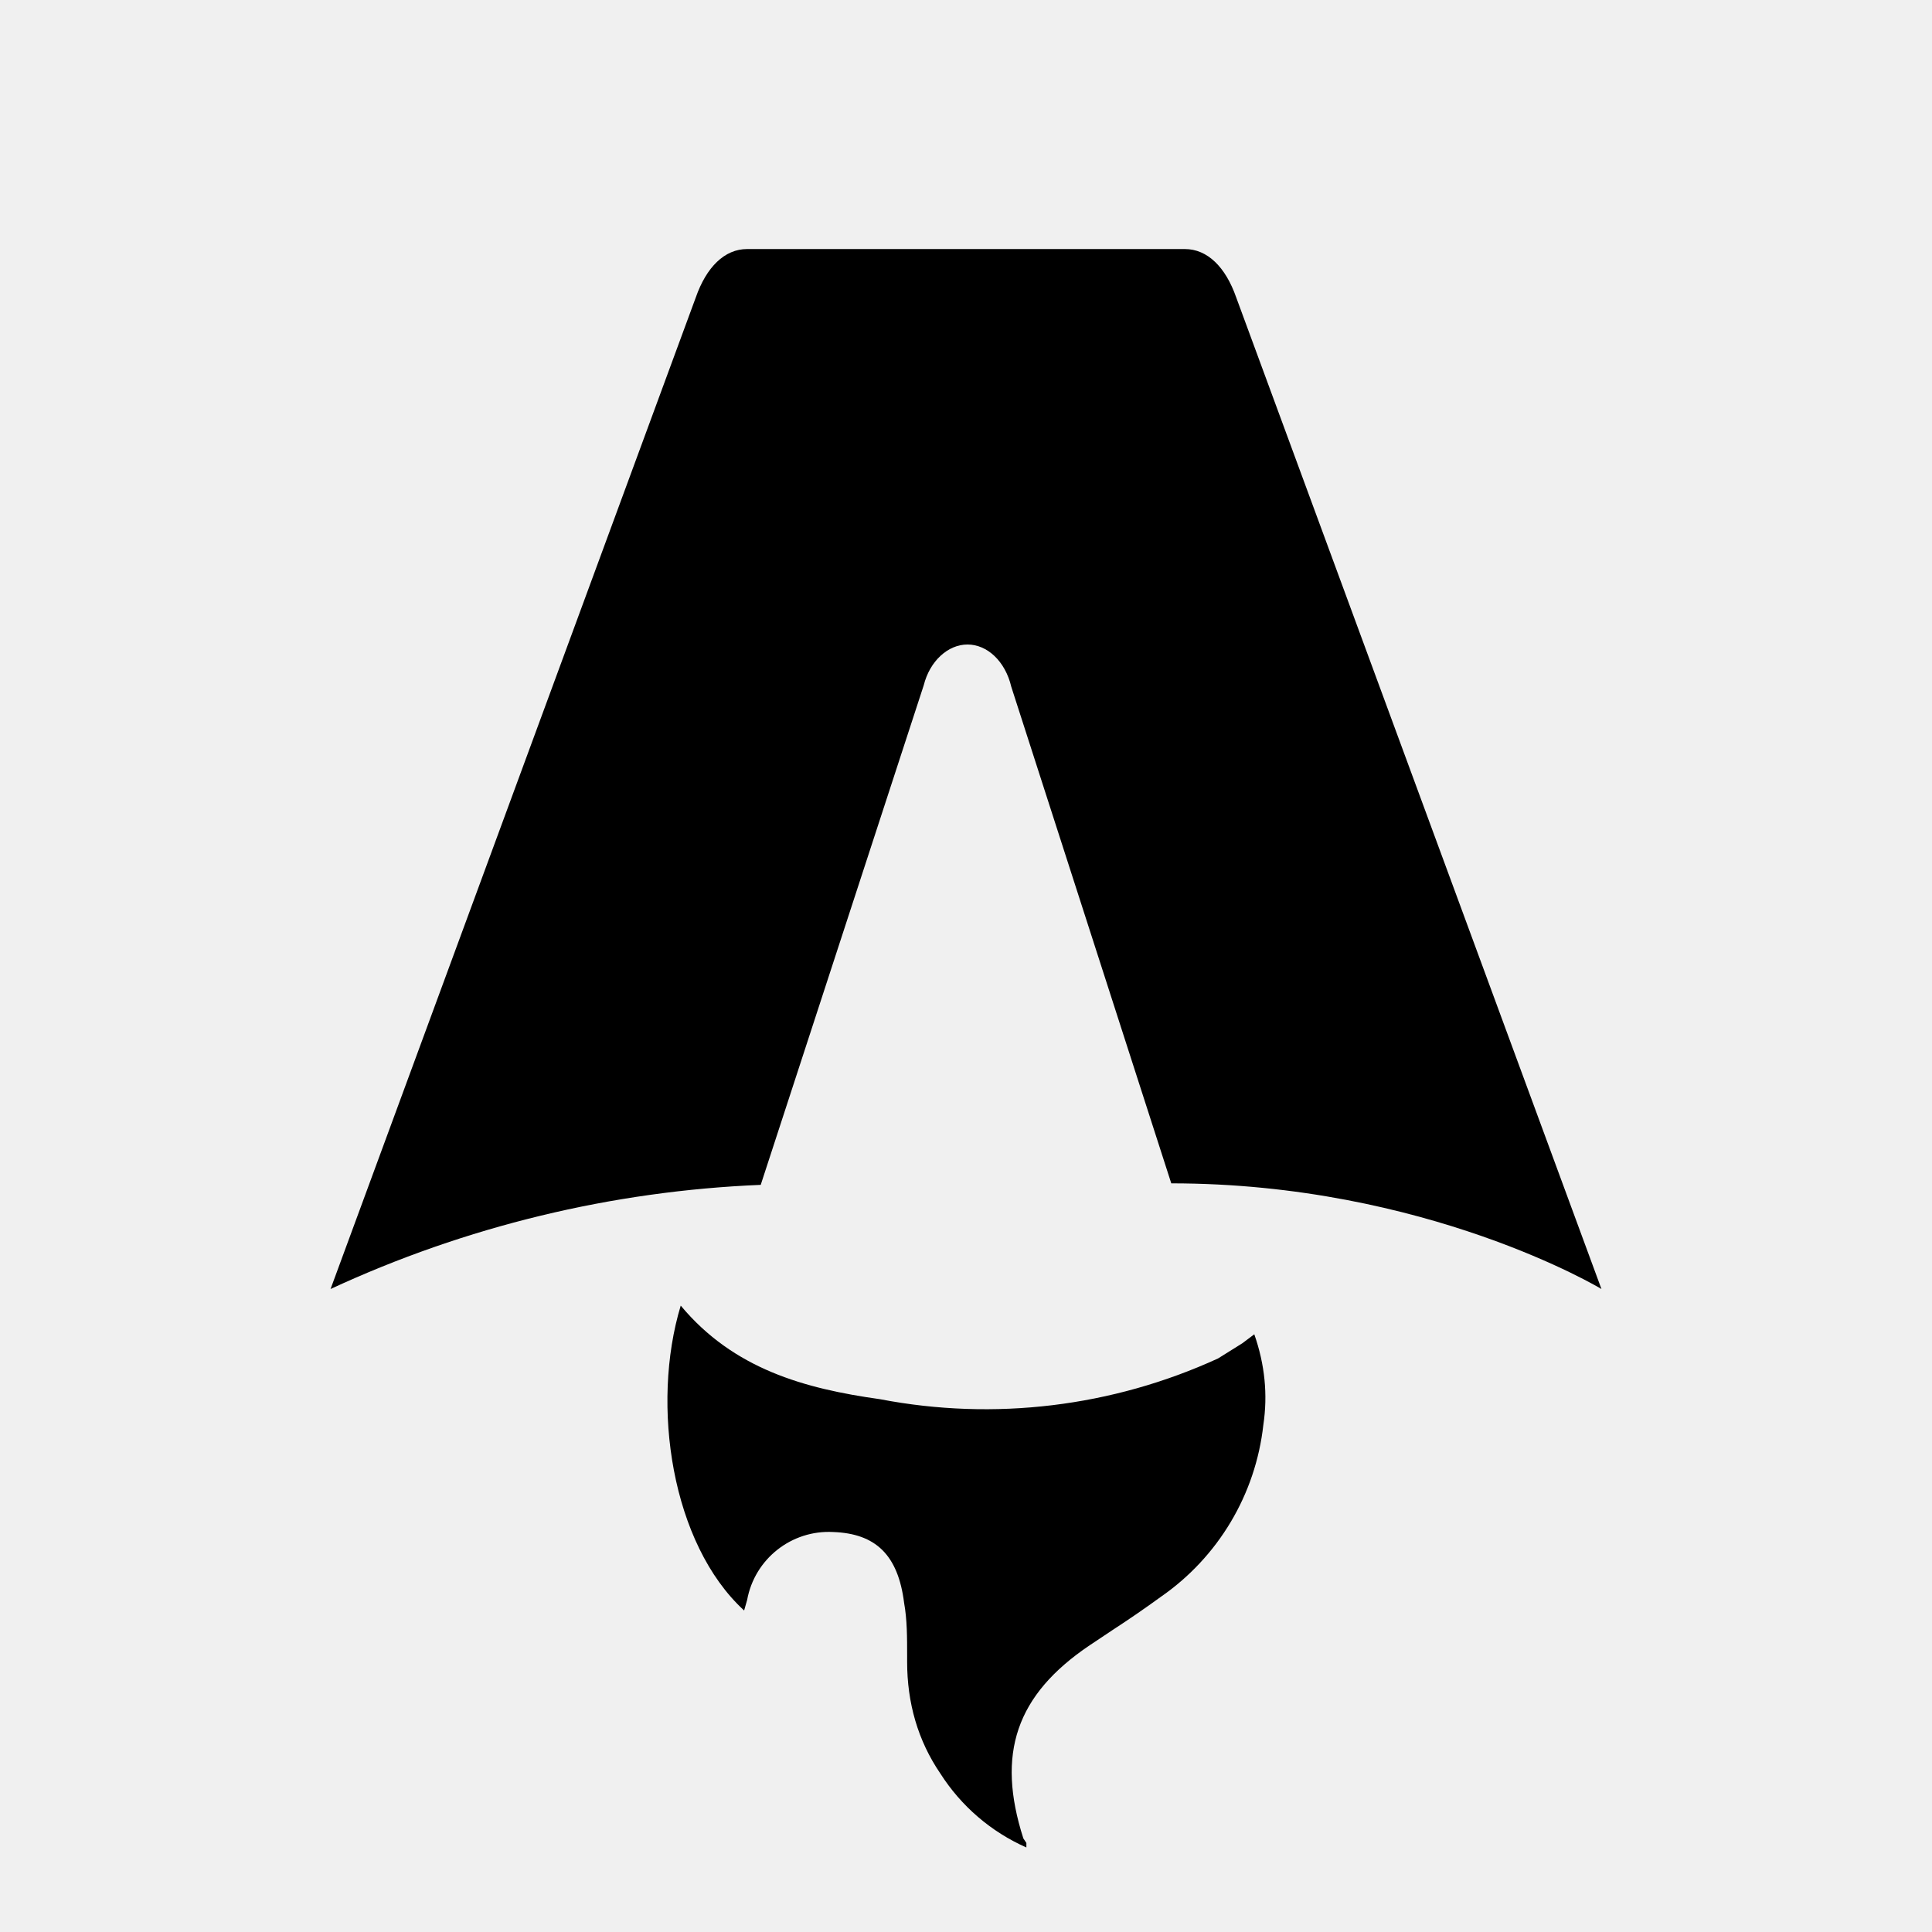
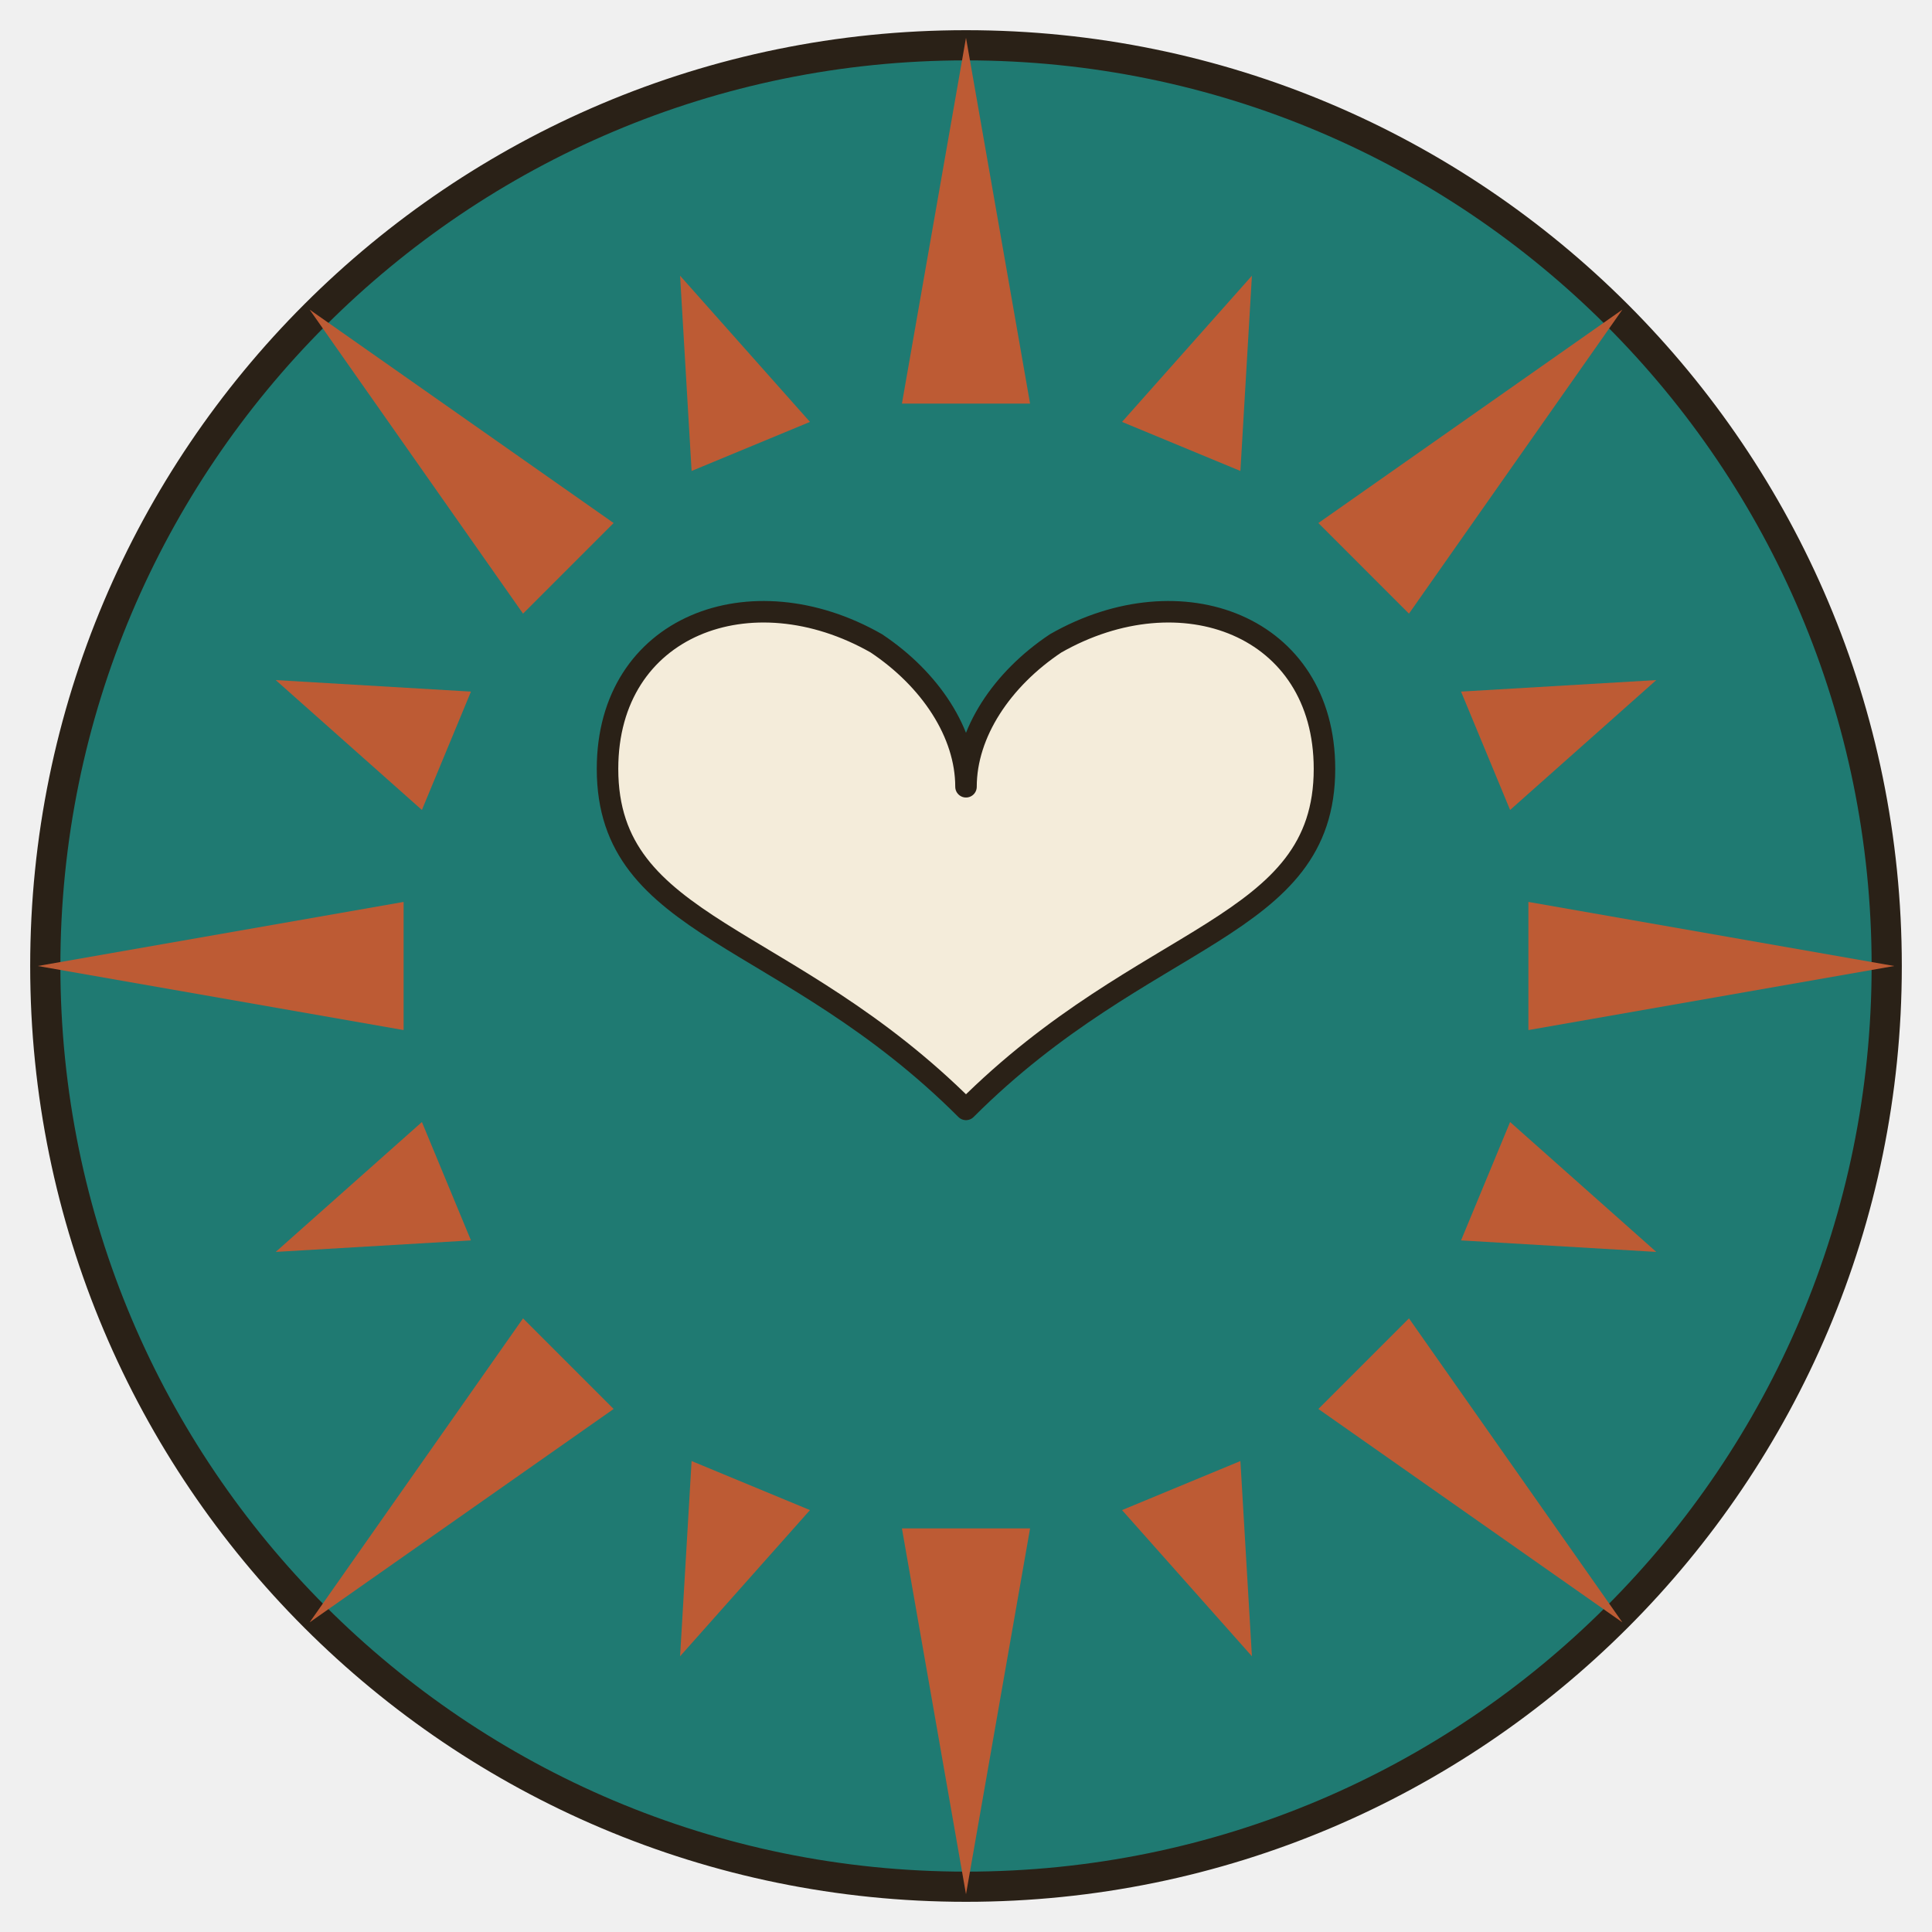
- <svg xmlns="http://www.w3.org/2000/svg" fill="none" viewBox="0 0 128 128">
-   <path d="M50.4 78.5a75.1 75.1 0 0 0-28.5 6.9l24.2-65.7c.7-2 1.9-3.2 3.4-3.2h29c1.5 0 2.7 1.2 3.4 3.2l24.2 65.7s-11.6-7-28.5-7L67 45.5c-.4-1.7-1.6-2.8-2.9-2.8-1.3 0-2.5 1.1-2.9 2.7L50.4 78.5Zm-1.1 28.2Zm-4.2-20.2c-2 6.6-.6 15.8 4.2 20.2a17.5 17.5 0 0 1 .2-.7 5.5 5.5 0 0 1 5.7-4.5c2.8.1 4.3 1.5 4.7 4.7.2 1.1.2 2.3.2 3.5v.4c0 2.7.7 5.2 2.2 7.4a13 13 0 0 0 5.7 4.9v-.3l-.2-.3c-1.8-5.6-.5-9.5 4.4-12.8l1.5-1a73 73 0 0 0 3.2-2.2 16 16 0 0 0 6.8-11.4c.3-2 .1-4-.6-6l-.8.6-1.6 1a37 37 0 0 1-22.4 2.7c-5-.7-9.7-2-13.2-6.2Z" />
-   <style>
-         path { fill: #000; }
-         @media (prefers-color-scheme: dark) {
-             path { fill: #FFF; }
-         }
-     </style>
+ <svg xmlns="http://www.w3.org/2000/svg" viewBox="0 0 512 512" width="512" height="512">
+   <circle cx="256" cy="256" r="244" fill="#1F7A72" stroke="#2A2117" stroke-width="8" />
+   <g fill="#BD5B34">
+     <polygon points="239.02,106.96 256.00,10.00 272.98,106.96" />
+     <polygon points="297.35,111.81 331.77,73.07 328.72,124.81" />
+     <polygon points="349.38,138.61 429.95,82.05 373.39,162.62" />
+     <polygon points="387.19,183.28 438.93,180.23 400.19,214.65" />
+     <polygon points="405.04,239.02 502.00,256.00 405.04,272.98" />
+     <polygon points="400.19,297.35 438.93,331.77 387.19,328.72" />
+     <polygon points="373.39,349.38 429.95,429.95 349.38,373.39" />
+     <polygon points="328.72,387.19 331.77,438.93 297.35,400.19" />
+     <polygon points="272.98,405.04 256.00,502.00 239.02,405.04" />
+     <polygon points="214.65,400.19 180.23,438.93 183.28,387.19" />
+     <polygon points="162.62,373.39 82.05,429.95 138.61,349.38" />
+     <polygon points="124.81,328.72 73.07,331.77 111.81,297.35" />
+     <polygon points="106.96,272.98 10.00,256.00 106.96,239.02" />
+     <polygon points="111.81,214.65 73.07,180.23 124.81,183.28" />
+     <polygon points="138.61,162.62 82.05,82.05 162.62,138.61" />
+     <polygon points="183.28,124.81 180.23,73.07 214.65,111.81" />
+   </g>
+   <circle cx="256" cy="256" r="148" fill="#1F7A72" />
+   <g transform="translate(256,256) scale(0.95)">
+     <path d="M0,40 C-50,-10 -100,-10 -100,-55 C-100,-95 -60,-110 -25,-90 C-10,-80 0,-65 0,-50 C0,-65 10,-80 25,-90 C60,-110 100,-95 100,-55 C100,-10 50,-10 0,40 Z" fill="#F4ECDA" stroke="#2A2117" stroke-width="6" stroke-linejoin="round" />
+   </g>
</svg>
